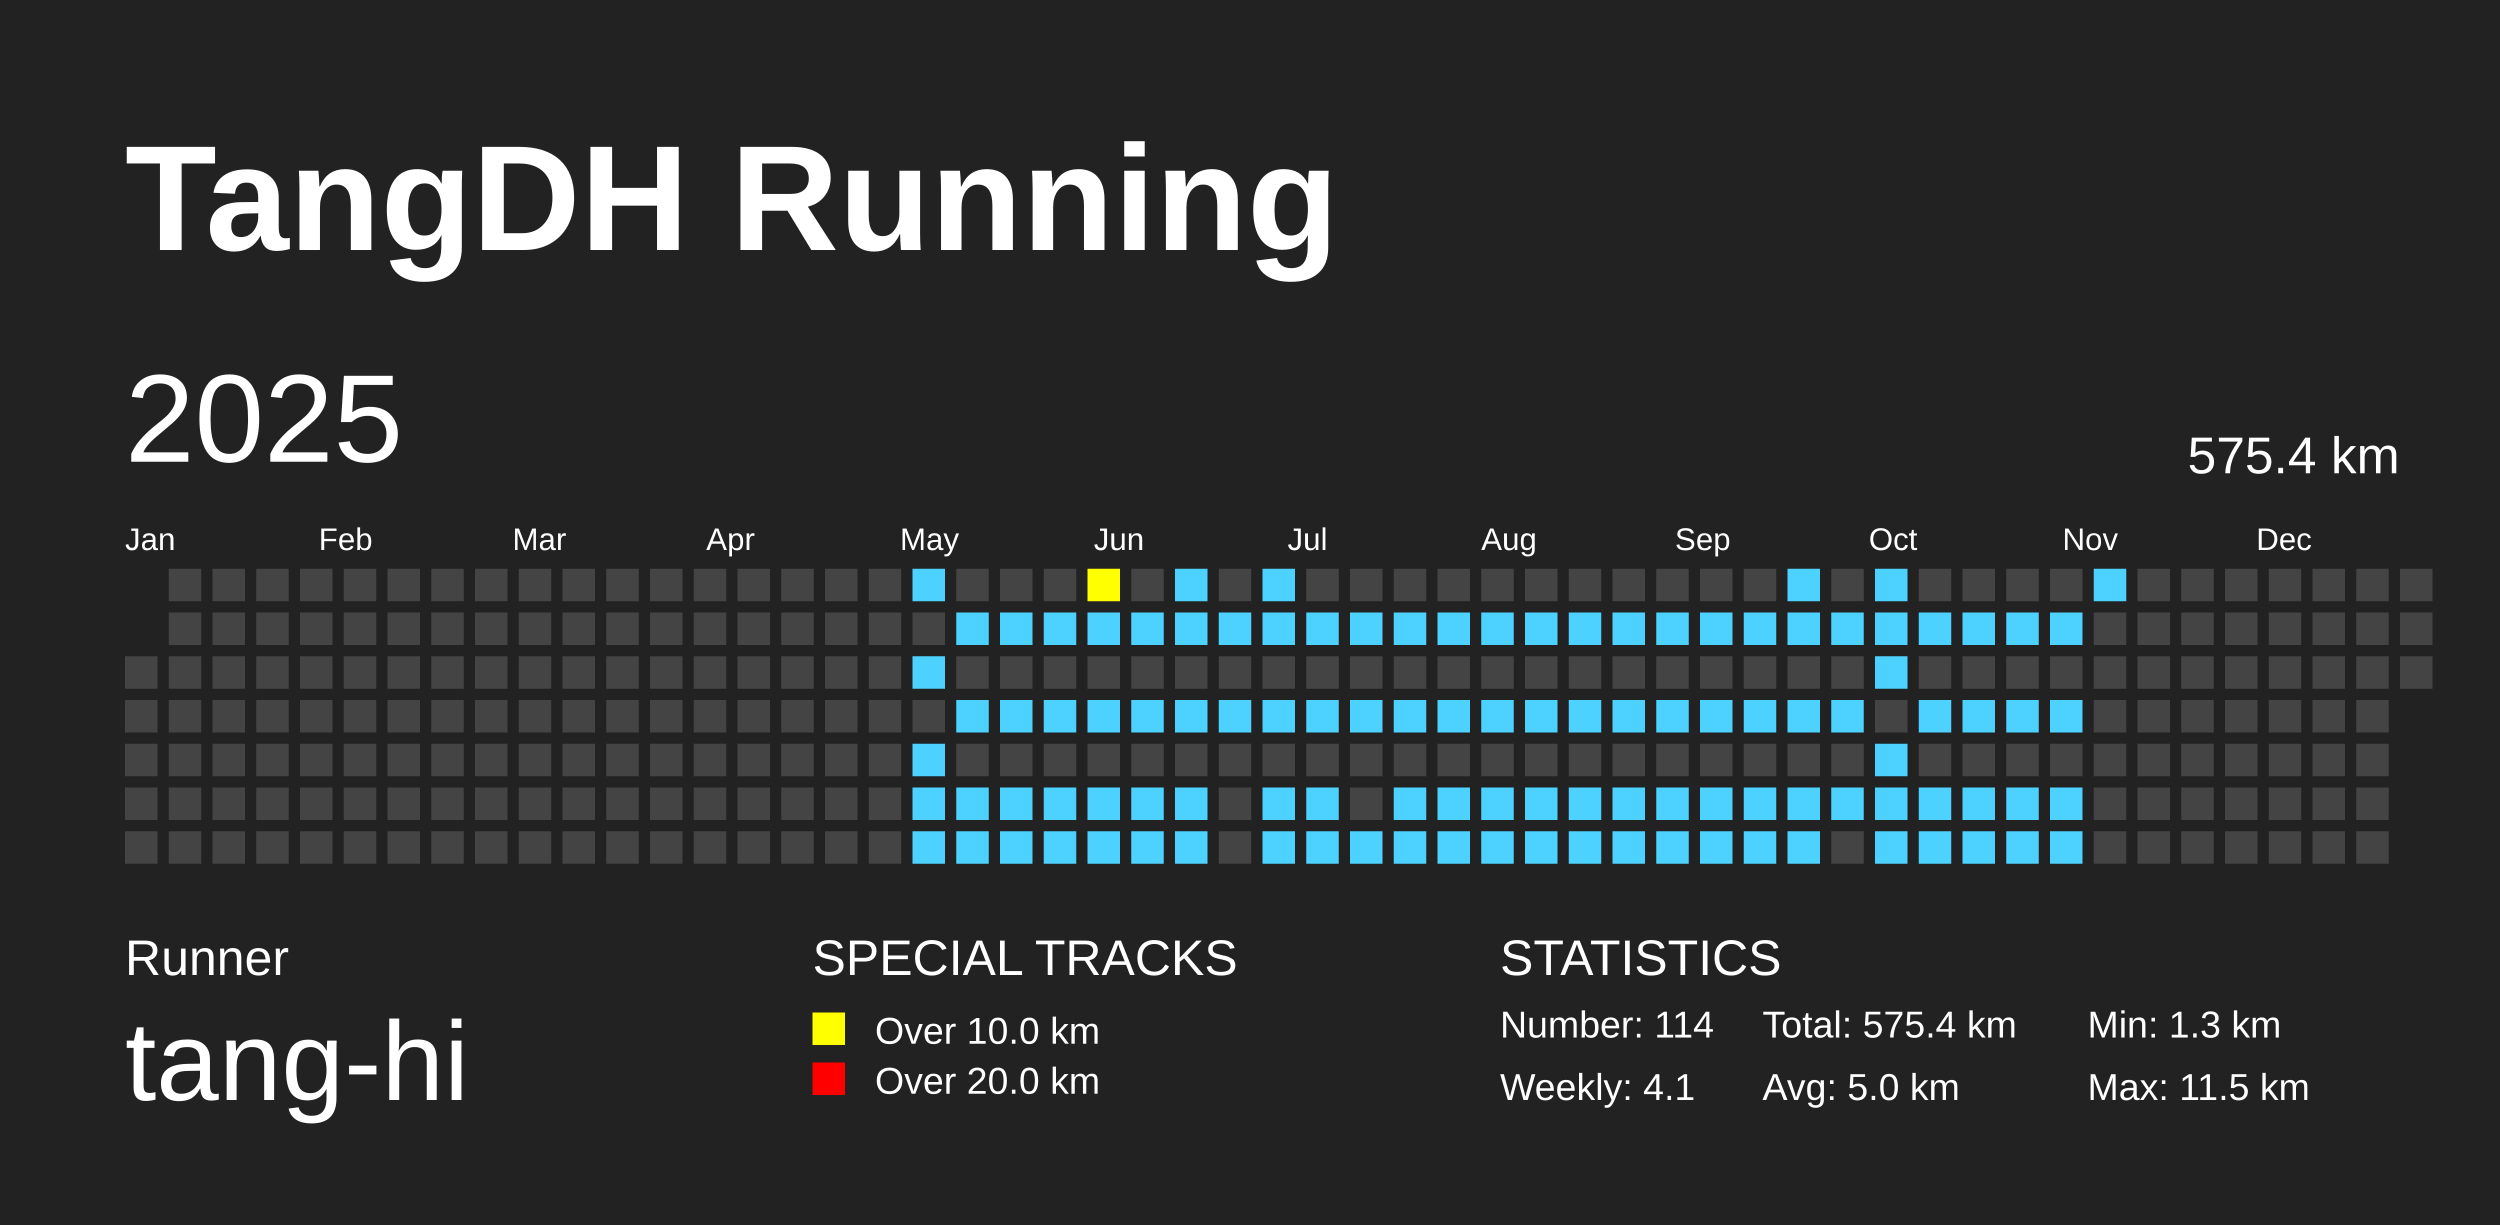
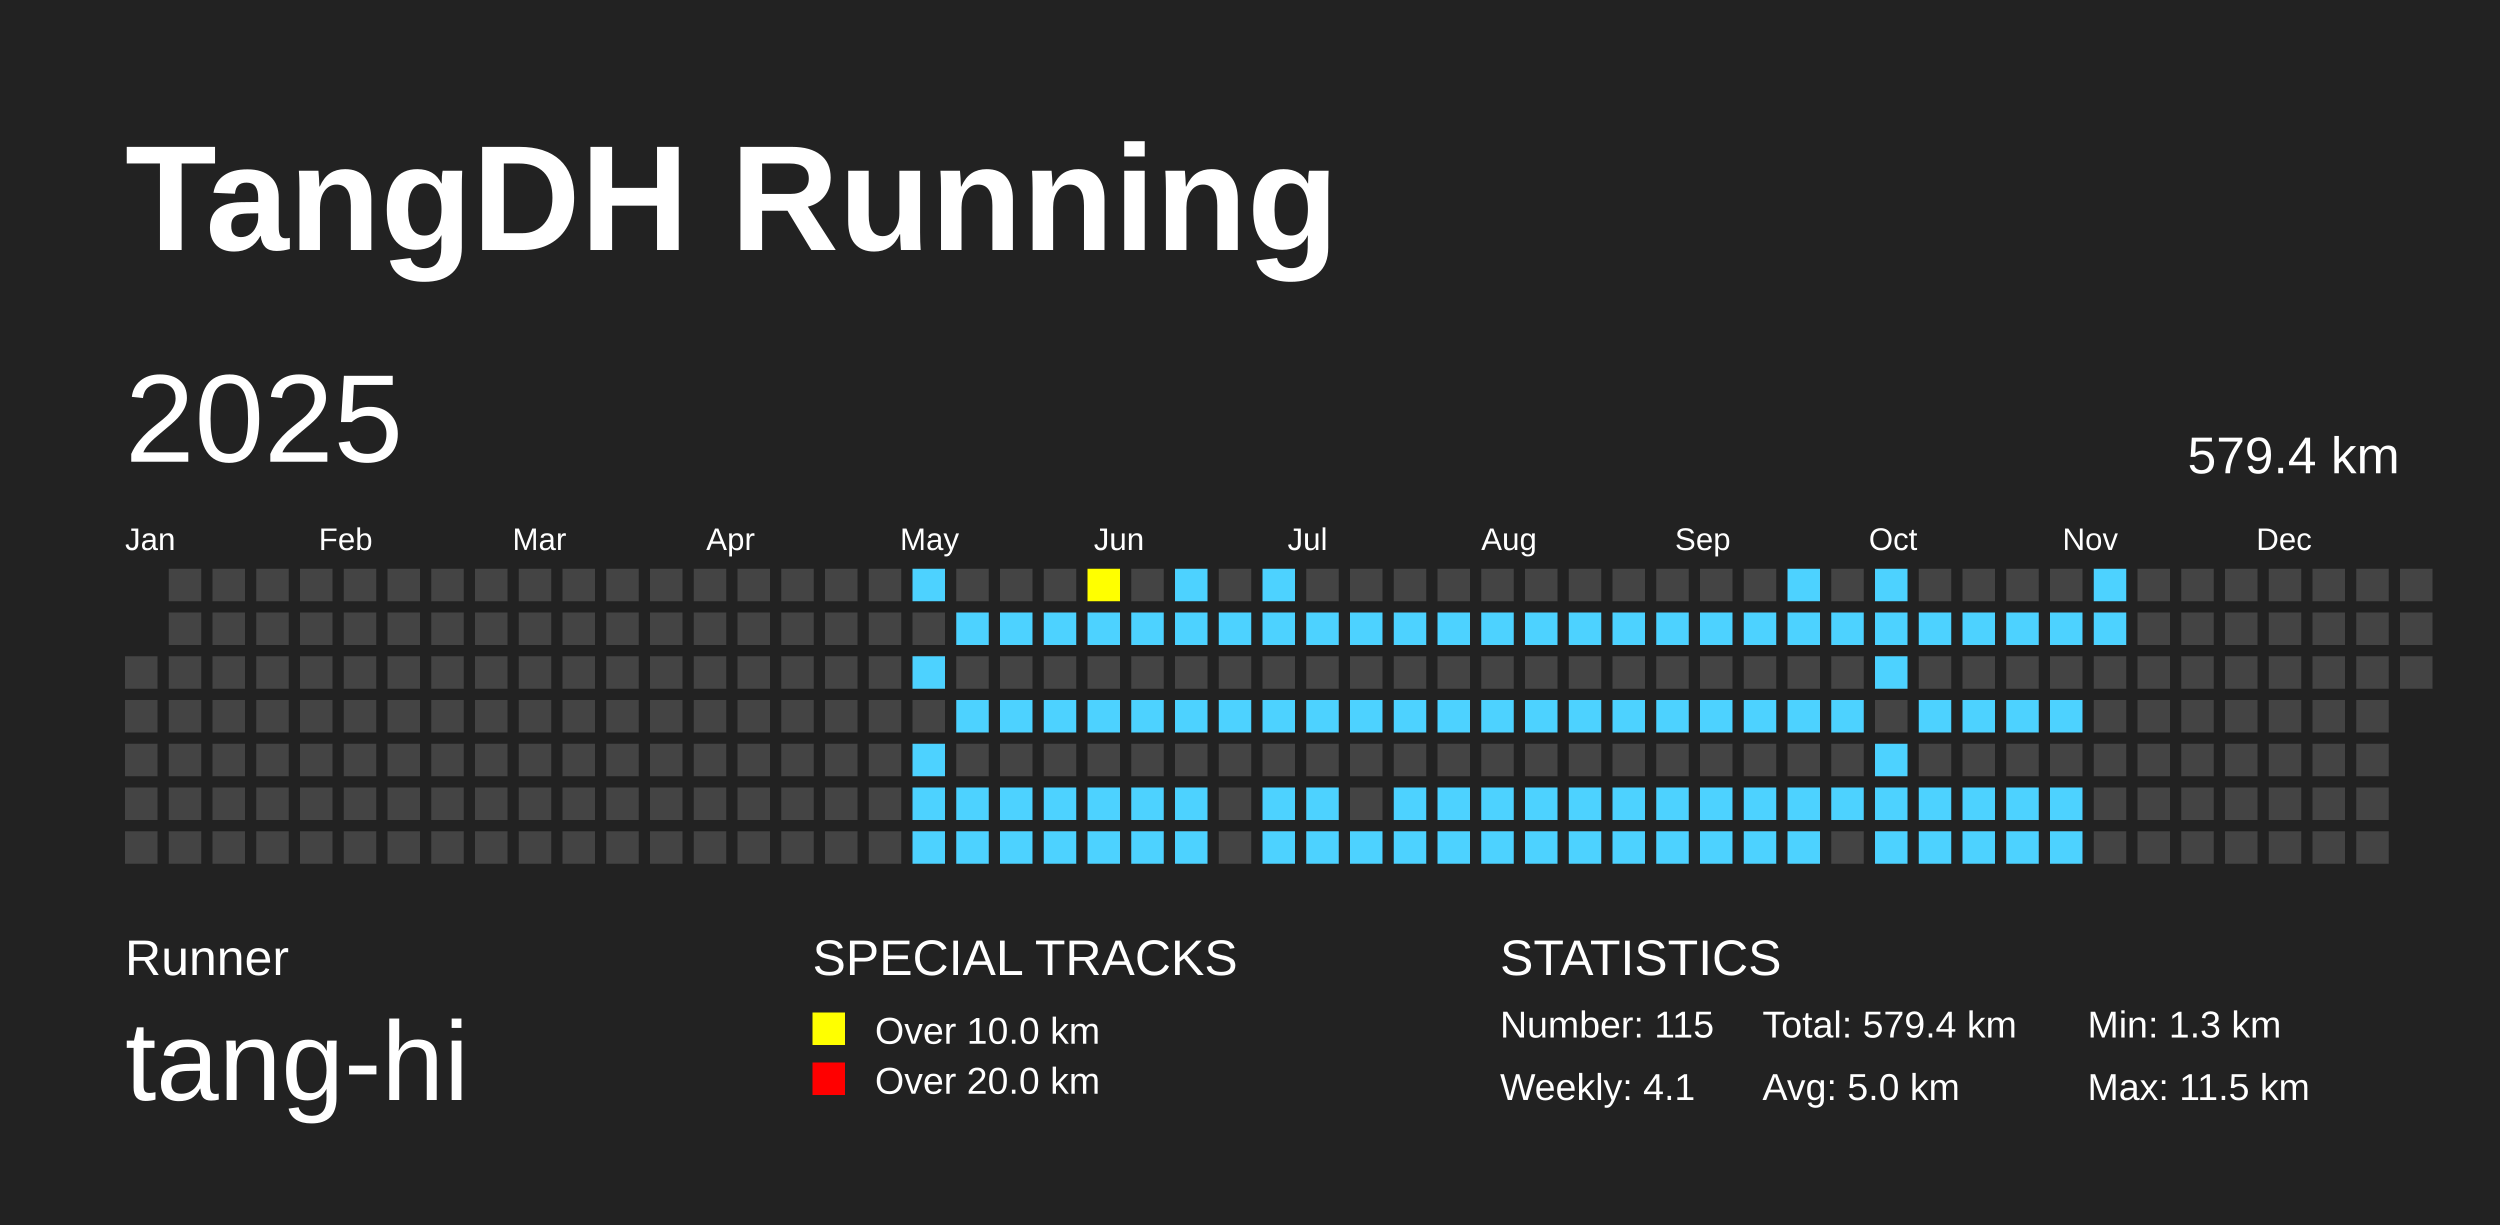
<svg xmlns="http://www.w3.org/2000/svg" baseProfile="full" height="98mm" version="1.1" viewBox="0,0,200,98" width="200mm">
  <defs />
  <rect fill="#222222" height="98" width="200" x="0" y="0" />
  <text fill="#FFFFFF" style="font-size:12px; font-family:Arial; font-weight:bold;" x="10" y="20">TangDH Running</text>
  <text fill="#FFFFFF" style="font-size:4px; font-family:Arial" x="10" y="78">Runner</text>
  <text fill="#FFFFFF" style="font-size:9px; font-family:Arial" x="10" y="88">tang-hi</text>
  <text fill="#FFFFFF" style="font-size:4px; font-family:Arial" x="65" y="78">SPECIAL TRACKS</text>
  <rect fill="yellow" height="2.6" width="2.6" x="65" y="81" />
  <text fill="#FFFFFF" style="font-size:3px; font-family:Arial" x="70" y="83.5">Over 10.0 km</text>
  <rect fill="red" height="2.6" width="2.6" x="65" y="85" />
  <text fill="#FFFFFF" style="font-size:3px; font-family:Arial" x="70" y="87.5">Over 20.0 km</text>
  <text fill="#FFFFFF" style="font-size:4px; font-family:Arial" x="120" y="78">STATISTICS</text>
-   <text fill="#FFFFFF" style="font-size:3px; font-family:Arial" x="120" y="83">Number: 114</text>
+   <text fill="#FFFFFF" style="font-size:3px; font-family:Arial" x="120" y="83">Number: 115</text>
  <text fill="#FFFFFF" style="font-size:3px; font-family:Arial" x="120" y="88">Weekly: 4.1</text>
-   <text fill="#FFFFFF" style="font-size:3px; font-family:Arial" x="141" y="83">Total: 575.4 km</text>
+   <text fill="#FFFFFF" style="font-size:3px; font-family:Arial" x="141" y="83">Total: 579.4 km</text>
  <text fill="#FFFFFF" style="font-size:3px; font-family:Arial" x="141" y="88">Avg: 5.0 km</text>
  <text fill="#FFFFFF" style="font-size:3px; font-family:Arial" x="167" y="83">Min: 1.3 km</text>
  <text fill="#FFFFFF" style="font-size:3px; font-family:Arial" x="167" y="88">Max: 11.5 km</text>
  <text dominant-baseline="hanging" fill="#FFFFFF" style="font-size:10.0px; font-family:Arial;" x="10" y="30">2025</text>
-   <text dominant-baseline="hanging" fill="#FFFFFF" style="font-size:4.125px; font-family:Arial;" x="175" y="35">575.4 km</text>
+   <text dominant-baseline="hanging" fill="#FFFFFF" style="font-size:4.125px; font-family:Arial;" x="175" y="35">579.4 km</text>
  <text fill="#FFFFFF" style="font-size:2.5px; font-family:Arial" x="10.0" y="44">Jan</text>
  <text fill="#FFFFFF" style="font-size:2.5px; font-family:Arial" x="25.5" y="44">Feb</text>
  <text fill="#FFFFFF" style="font-size:2.5px; font-family:Arial" x="41.0" y="44">Mar</text>
  <text fill="#FFFFFF" style="font-size:2.5px; font-family:Arial" x="56.5" y="44">Apr</text>
  <text fill="#FFFFFF" style="font-size:2.5px; font-family:Arial" x="72.0" y="44">May</text>
  <text fill="#FFFFFF" style="font-size:2.5px; font-family:Arial" x="87.5" y="44">Jun</text>
  <text fill="#FFFFFF" style="font-size:2.5px; font-family:Arial" x="103.0" y="44">Jul</text>
  <text fill="#FFFFFF" style="font-size:2.5px; font-family:Arial" x="118.5" y="44">Aug</text>
  <text fill="#FFFFFF" style="font-size:2.5px; font-family:Arial" x="134.0" y="44">Sep</text>
  <text fill="#FFFFFF" style="font-size:2.5px; font-family:Arial" x="149.5" y="44">Oct</text>
  <text fill="#FFFFFF" style="font-size:2.5px; font-family:Arial" x="165.0" y="44">Nov</text>
  <text fill="#FFFFFF" style="font-size:2.5px; font-family:Arial" x="180.5" y="44">Dec</text>
  <rect fill="#444444" height="2.6" width="2.6" x="10.0" y="52.5" />
  <rect fill="#444444" height="2.6" width="2.6" x="10.0" y="56.0" />
  <rect fill="#444444" height="2.6" width="2.6" x="10.0" y="59.5" />
  <rect fill="#444444" height="2.6" width="2.6" x="10.0" y="63.0" />
  <rect fill="#444444" height="2.6" width="2.6" x="10.0" y="66.5" />
  <rect fill="#444444" height="2.6" width="2.6" x="13.5" y="45.5" />
  <rect fill="#444444" height="2.6" width="2.6" x="13.5" y="49.0" />
  <rect fill="#444444" height="2.6" width="2.6" x="13.5" y="52.5" />
  <rect fill="#444444" height="2.6" width="2.6" x="13.5" y="56.0" />
  <rect fill="#444444" height="2.6" width="2.6" x="13.5" y="59.5" />
  <rect fill="#444444" height="2.6" width="2.6" x="13.5" y="63.0" />
  <rect fill="#444444" height="2.6" width="2.6" x="13.5" y="66.5" />
  <rect fill="#444444" height="2.6" width="2.6" x="17.0" y="45.5" />
  <rect fill="#444444" height="2.6" width="2.6" x="17.0" y="49.0" />
  <rect fill="#444444" height="2.6" width="2.6" x="17.0" y="52.5" />
  <rect fill="#444444" height="2.6" width="2.6" x="17.0" y="56.0" />
  <rect fill="#444444" height="2.6" width="2.6" x="17.0" y="59.5" />
  <rect fill="#444444" height="2.6" width="2.6" x="17.0" y="63.0" />
  <rect fill="#444444" height="2.6" width="2.6" x="17.0" y="66.5" />
  <rect fill="#444444" height="2.6" width="2.6" x="20.5" y="45.5" />
  <rect fill="#444444" height="2.6" width="2.6" x="20.5" y="49.0" />
  <rect fill="#444444" height="2.6" width="2.6" x="20.5" y="52.5" />
  <rect fill="#444444" height="2.6" width="2.6" x="20.5" y="56.0" />
  <rect fill="#444444" height="2.6" width="2.6" x="20.5" y="59.5" />
  <rect fill="#444444" height="2.6" width="2.6" x="20.5" y="63.0" />
  <rect fill="#444444" height="2.6" width="2.6" x="20.5" y="66.5" />
  <rect fill="#444444" height="2.6" width="2.6" x="24.0" y="45.5" />
  <rect fill="#444444" height="2.6" width="2.6" x="24.0" y="49.0" />
  <rect fill="#444444" height="2.6" width="2.6" x="24.0" y="52.5" />
  <rect fill="#444444" height="2.6" width="2.6" x="24.0" y="56.0" />
  <rect fill="#444444" height="2.6" width="2.6" x="24.0" y="59.5" />
  <rect fill="#444444" height="2.6" width="2.6" x="24.0" y="63.0" />
  <rect fill="#444444" height="2.6" width="2.6" x="24.0" y="66.5" />
  <rect fill="#444444" height="2.6" width="2.6" x="27.5" y="45.5" />
  <rect fill="#444444" height="2.6" width="2.6" x="27.5" y="49.0" />
  <rect fill="#444444" height="2.6" width="2.6" x="27.5" y="52.5" />
  <rect fill="#444444" height="2.6" width="2.6" x="27.5" y="56.0" />
  <rect fill="#444444" height="2.6" width="2.6" x="27.5" y="59.5" />
  <rect fill="#444444" height="2.6" width="2.6" x="27.5" y="63.0" />
  <rect fill="#444444" height="2.6" width="2.6" x="27.5" y="66.5" />
  <rect fill="#444444" height="2.6" width="2.6" x="31.0" y="45.5" />
  <rect fill="#444444" height="2.6" width="2.6" x="31.0" y="49.0" />
  <rect fill="#444444" height="2.6" width="2.6" x="31.0" y="52.5" />
  <rect fill="#444444" height="2.6" width="2.6" x="31.0" y="56.0" />
  <rect fill="#444444" height="2.6" width="2.6" x="31.0" y="59.5" />
  <rect fill="#444444" height="2.6" width="2.6" x="31.0" y="63.0" />
  <rect fill="#444444" height="2.6" width="2.6" x="31.0" y="66.5" />
  <rect fill="#444444" height="2.6" width="2.6" x="34.5" y="45.5" />
  <rect fill="#444444" height="2.6" width="2.6" x="34.5" y="49.0" />
  <rect fill="#444444" height="2.6" width="2.6" x="34.5" y="52.5" />
  <rect fill="#444444" height="2.6" width="2.6" x="34.5" y="56.0" />
  <rect fill="#444444" height="2.6" width="2.6" x="34.5" y="59.5" />
  <rect fill="#444444" height="2.6" width="2.6" x="34.5" y="63.0" />
  <rect fill="#444444" height="2.6" width="2.6" x="34.5" y="66.5" />
  <rect fill="#444444" height="2.6" width="2.6" x="38.0" y="45.5" />
  <rect fill="#444444" height="2.6" width="2.6" x="38.0" y="49.0" />
  <rect fill="#444444" height="2.6" width="2.6" x="38.0" y="52.5" />
  <rect fill="#444444" height="2.6" width="2.6" x="38.0" y="56.0" />
  <rect fill="#444444" height="2.6" width="2.6" x="38.0" y="59.5" />
  <rect fill="#444444" height="2.6" width="2.6" x="38.0" y="63.0" />
  <rect fill="#444444" height="2.6" width="2.6" x="38.0" y="66.5" />
  <rect fill="#444444" height="2.6" width="2.6" x="41.5" y="45.5" />
  <rect fill="#444444" height="2.6" width="2.6" x="41.5" y="49.0" />
  <rect fill="#444444" height="2.6" width="2.6" x="41.5" y="52.5" />
  <rect fill="#444444" height="2.6" width="2.6" x="41.5" y="56.0" />
  <rect fill="#444444" height="2.6" width="2.6" x="41.5" y="59.5" />
  <rect fill="#444444" height="2.6" width="2.6" x="41.5" y="63.0" />
  <rect fill="#444444" height="2.6" width="2.6" x="41.5" y="66.5" />
  <rect fill="#444444" height="2.6" width="2.6" x="45.0" y="45.5" />
  <rect fill="#444444" height="2.6" width="2.6" x="45.0" y="49.0" />
  <rect fill="#444444" height="2.6" width="2.6" x="45.0" y="52.5" />
  <rect fill="#444444" height="2.6" width="2.6" x="45.0" y="56.0" />
  <rect fill="#444444" height="2.6" width="2.6" x="45.0" y="59.5" />
  <rect fill="#444444" height="2.6" width="2.6" x="45.0" y="63.0" />
  <rect fill="#444444" height="2.6" width="2.6" x="45.0" y="66.5" />
  <rect fill="#444444" height="2.6" width="2.6" x="48.5" y="45.5" />
  <rect fill="#444444" height="2.6" width="2.6" x="48.5" y="49.0" />
  <rect fill="#444444" height="2.6" width="2.6" x="48.5" y="52.5" />
  <rect fill="#444444" height="2.6" width="2.6" x="48.5" y="56.0" />
  <rect fill="#444444" height="2.6" width="2.6" x="48.5" y="59.5" />
  <rect fill="#444444" height="2.6" width="2.6" x="48.5" y="63.0" />
  <rect fill="#444444" height="2.6" width="2.6" x="48.5" y="66.5" />
  <rect fill="#444444" height="2.6" width="2.6" x="52.0" y="45.5" />
  <rect fill="#444444" height="2.6" width="2.6" x="52.0" y="49.0" />
  <rect fill="#444444" height="2.6" width="2.6" x="52.0" y="52.5" />
  <rect fill="#444444" height="2.6" width="2.6" x="52.0" y="56.0" />
  <rect fill="#444444" height="2.6" width="2.6" x="52.0" y="59.5" />
  <rect fill="#444444" height="2.6" width="2.6" x="52.0" y="63.0" />
  <rect fill="#444444" height="2.6" width="2.6" x="52.0" y="66.5" />
  <rect fill="#444444" height="2.6" width="2.6" x="55.5" y="45.5" />
  <rect fill="#444444" height="2.6" width="2.6" x="55.5" y="49.0" />
  <rect fill="#444444" height="2.6" width="2.6" x="55.5" y="52.5" />
  <rect fill="#444444" height="2.6" width="2.6" x="55.5" y="56.0" />
  <rect fill="#444444" height="2.6" width="2.6" x="55.5" y="59.5" />
  <rect fill="#444444" height="2.6" width="2.6" x="55.5" y="63.0" />
  <rect fill="#444444" height="2.6" width="2.6" x="55.5" y="66.5" />
  <rect fill="#444444" height="2.6" width="2.6" x="59.0" y="45.5" />
  <rect fill="#444444" height="2.6" width="2.6" x="59.0" y="49.0" />
  <rect fill="#444444" height="2.6" width="2.6" x="59.0" y="52.5" />
  <rect fill="#444444" height="2.6" width="2.6" x="59.0" y="56.0" />
  <rect fill="#444444" height="2.6" width="2.6" x="59.0" y="59.5" />
  <rect fill="#444444" height="2.6" width="2.6" x="59.0" y="63.0" />
  <rect fill="#444444" height="2.6" width="2.6" x="59.0" y="66.5" />
  <rect fill="#444444" height="2.6" width="2.6" x="62.5" y="45.5" />
  <rect fill="#444444" height="2.6" width="2.6" x="62.5" y="49.0" />
  <rect fill="#444444" height="2.6" width="2.6" x="62.5" y="52.5" />
  <rect fill="#444444" height="2.6" width="2.6" x="62.5" y="56.0" />
  <rect fill="#444444" height="2.6" width="2.6" x="62.5" y="59.5" />
  <rect fill="#444444" height="2.6" width="2.6" x="62.5" y="63.0" />
  <rect fill="#444444" height="2.6" width="2.6" x="62.5" y="66.5" />
  <rect fill="#444444" height="2.6" width="2.6" x="66.0" y="45.5" />
  <rect fill="#444444" height="2.6" width="2.6" x="66.0" y="49.0" />
  <rect fill="#444444" height="2.6" width="2.6" x="66.0" y="52.5" />
  <rect fill="#444444" height="2.6" width="2.6" x="66.0" y="56.0" />
  <rect fill="#444444" height="2.6" width="2.6" x="66.0" y="59.5" />
  <rect fill="#444444" height="2.6" width="2.6" x="66.0" y="63.0" />
  <rect fill="#444444" height="2.6" width="2.6" x="66.0" y="66.5" />
  <rect fill="#444444" height="2.6" width="2.6" x="69.5" y="45.5" />
  <rect fill="#444444" height="2.6" width="2.6" x="69.5" y="49.0" />
  <rect fill="#444444" height="2.6" width="2.6" x="69.5" y="52.5" />
  <rect fill="#444444" height="2.6" width="2.6" x="69.5" y="56.0" />
  <rect fill="#444444" height="2.6" width="2.6" x="69.5" y="59.5" />
  <rect fill="#444444" height="2.6" width="2.6" x="69.5" y="63.0" />
  <rect fill="#444444" height="2.6" width="2.6" x="69.5" y="66.5" />
  <rect fill="#4DD2FF" height="2.6" width="2.6" x="73.0" y="45.5" />
  <rect fill="#444444" height="2.6" width="2.6" x="73.0" y="49.0" />
  <rect fill="#4DD2FF" height="2.6" width="2.6" x="73.0" y="52.5" />
  <rect fill="#444444" height="2.6" width="2.6" x="73.0" y="56.0" />
  <rect fill="#4DD2FF" height="2.6" width="2.6" x="73.0" y="59.5" />
  <rect fill="#4DD2FF" height="2.6" width="2.6" x="73.0" y="63.0" />
  <rect fill="#4DD2FF" height="2.6" width="2.6" x="73.0" y="66.5" />
  <rect fill="#444444" height="2.6" width="2.6" x="76.5" y="45.5" />
  <rect fill="#4DD2FF" height="2.6" width="2.6" x="76.5" y="49.0" />
  <rect fill="#444444" height="2.6" width="2.6" x="76.5" y="52.5" />
  <rect fill="#4DD2FF" height="2.6" width="2.6" x="76.5" y="56.0" />
  <rect fill="#444444" height="2.6" width="2.6" x="76.5" y="59.5" />
  <rect fill="#4DD2FF" height="2.6" width="2.6" x="76.5" y="63.0" />
  <rect fill="#4DD2FF" height="2.6" width="2.6" x="76.5" y="66.5" />
  <rect fill="#444444" height="2.6" width="2.6" x="80.0" y="45.5" />
  <rect fill="#4DD2FF" height="2.6" width="2.6" x="80.0" y="49.0" />
  <rect fill="#444444" height="2.6" width="2.6" x="80.0" y="52.5" />
  <rect fill="#4DD2FF" height="2.6" width="2.6" x="80.0" y="56.0" />
  <rect fill="#444444" height="2.6" width="2.6" x="80.0" y="59.5" />
  <rect fill="#4DD2FF" height="2.6" width="2.6" x="80.0" y="63.0" />
  <rect fill="#4DD2FF" height="2.6" width="2.6" x="80.0" y="66.5" />
  <rect fill="#444444" height="2.6" width="2.6" x="83.5" y="45.5" />
  <rect fill="#4DD2FF" height="2.6" width="2.6" x="83.5" y="49.0" />
  <rect fill="#444444" height="2.6" width="2.6" x="83.5" y="52.5" />
  <rect fill="#4DD2FF" height="2.6" width="2.6" x="83.5" y="56.0" />
  <rect fill="#444444" height="2.6" width="2.6" x="83.5" y="59.5" />
  <rect fill="#4DD2FF" height="2.6" width="2.6" x="83.5" y="63.0" />
  <rect fill="#4DD2FF" height="2.6" width="2.6" x="83.5" y="66.5" />
  <rect fill="yellow" height="2.6" width="2.6" x="87.0" y="45.5" />
  <rect fill="#4DD2FF" height="2.6" width="2.6" x="87.0" y="49.0" />
  <rect fill="#444444" height="2.6" width="2.6" x="87.0" y="52.5" />
  <rect fill="#4DD2FF" height="2.6" width="2.6" x="87.0" y="56.0" />
  <rect fill="#444444" height="2.6" width="2.6" x="87.0" y="59.5" />
  <rect fill="#4DD2FF" height="2.6" width="2.6" x="87.0" y="63.0" />
  <rect fill="#4DD2FF" height="2.6" width="2.6" x="87.0" y="66.5" />
  <rect fill="#444444" height="2.6" width="2.6" x="90.5" y="45.5" />
  <rect fill="#4DD2FF" height="2.6" width="2.6" x="90.5" y="49.0" />
  <rect fill="#444444" height="2.6" width="2.6" x="90.5" y="52.5" />
  <rect fill="#4DD2FF" height="2.6" width="2.6" x="90.5" y="56.0" />
  <rect fill="#444444" height="2.6" width="2.6" x="90.5" y="59.5" />
  <rect fill="#4DD2FF" height="2.6" width="2.6" x="90.5" y="63.0" />
  <rect fill="#4DD2FF" height="2.6" width="2.6" x="90.5" y="66.5" />
  <rect fill="#4DD2FF" height="2.6" width="2.6" x="94.0" y="45.5" />
  <rect fill="#4DD2FF" height="2.6" width="2.6" x="94.0" y="49.0" />
  <rect fill="#444444" height="2.6" width="2.6" x="94.0" y="52.5" />
  <rect fill="#4DD2FF" height="2.6" width="2.6" x="94.0" y="56.0" />
  <rect fill="#444444" height="2.6" width="2.6" x="94.0" y="59.5" />
  <rect fill="#4DD2FF" height="2.6" width="2.6" x="94.0" y="63.0" />
  <rect fill="#4DD2FF" height="2.6" width="2.6" x="94.0" y="66.5" />
  <rect fill="#444444" height="2.6" width="2.6" x="97.5" y="45.5" />
  <rect fill="#4DD2FF" height="2.6" width="2.6" x="97.5" y="49.0" />
  <rect fill="#444444" height="2.6" width="2.6" x="97.5" y="52.5" />
  <rect fill="#4DD2FF" height="2.6" width="2.6" x="97.5" y="56.0" />
  <rect fill="#444444" height="2.6" width="2.6" x="97.5" y="59.5" />
  <rect fill="#444444" height="2.6" width="2.6" x="97.5" y="63.0" />
  <rect fill="#444444" height="2.6" width="2.6" x="97.5" y="66.5" />
  <rect fill="#4DD2FF" height="2.6" width="2.6" x="101.0" y="45.5" />
  <rect fill="#4DD2FF" height="2.6" width="2.6" x="101.0" y="49.0" />
  <rect fill="#444444" height="2.6" width="2.6" x="101.0" y="52.5" />
  <rect fill="#4DD2FF" height="2.6" width="2.6" x="101.0" y="56.0" />
  <rect fill="#444444" height="2.6" width="2.6" x="101.0" y="59.5" />
  <rect fill="#4DD2FF" height="2.6" width="2.6" x="101.0" y="63.0" />
  <rect fill="#4DD2FF" height="2.6" width="2.6" x="101.0" y="66.5" />
  <rect fill="#444444" height="2.6" width="2.6" x="104.5" y="45.5" />
  <rect fill="#4DD2FF" height="2.6" width="2.6" x="104.5" y="49.0" />
  <rect fill="#444444" height="2.6" width="2.6" x="104.5" y="52.5" />
  <rect fill="#4DD2FF" height="2.6" width="2.6" x="104.5" y="56.0" />
  <rect fill="#444444" height="2.6" width="2.6" x="104.5" y="59.5" />
  <rect fill="#4DD2FF" height="2.6" width="2.6" x="104.5" y="63.0" />
  <rect fill="#4DD2FF" height="2.6" width="2.6" x="104.5" y="66.5" />
  <rect fill="#444444" height="2.6" width="2.6" x="108.0" y="45.5" />
  <rect fill="#4DD2FF" height="2.6" width="2.6" x="108.0" y="49.0" />
  <rect fill="#444444" height="2.6" width="2.6" x="108.0" y="52.5" />
  <rect fill="#4DD2FF" height="2.6" width="2.6" x="108.0" y="56.0" />
  <rect fill="#444444" height="2.6" width="2.6" x="108.0" y="59.5" />
  <rect fill="#444444" height="2.6" width="2.6" x="108.0" y="63.0" />
  <rect fill="#4DD2FF" height="2.6" width="2.6" x="108.0" y="66.5" />
  <rect fill="#444444" height="2.6" width="2.6" x="111.5" y="45.5" />
  <rect fill="#4DD2FF" height="2.6" width="2.6" x="111.5" y="49.0" />
  <rect fill="#444444" height="2.6" width="2.6" x="111.5" y="52.5" />
  <rect fill="#4DD2FF" height="2.6" width="2.6" x="111.5" y="56.0" />
  <rect fill="#444444" height="2.6" width="2.6" x="111.5" y="59.5" />
  <rect fill="#4DD2FF" height="2.6" width="2.6" x="111.5" y="63.0" />
  <rect fill="#4DD2FF" height="2.6" width="2.6" x="111.5" y="66.5" />
  <rect fill="#444444" height="2.6" width="2.6" x="115.0" y="45.5" />
  <rect fill="#4DD2FF" height="2.6" width="2.6" x="115.0" y="49.0" />
  <rect fill="#444444" height="2.6" width="2.6" x="115.0" y="52.5" />
  <rect fill="#4DD2FF" height="2.6" width="2.6" x="115.0" y="56.0" />
  <rect fill="#444444" height="2.6" width="2.6" x="115.0" y="59.5" />
  <rect fill="#4DD2FF" height="2.6" width="2.6" x="115.0" y="63.0" />
  <rect fill="#4DD2FF" height="2.6" width="2.6" x="115.0" y="66.5" />
  <rect fill="#444444" height="2.6" width="2.6" x="118.5" y="45.5" />
  <rect fill="#4DD2FF" height="2.6" width="2.6" x="118.5" y="49.0" />
  <rect fill="#444444" height="2.6" width="2.6" x="118.5" y="52.5" />
  <rect fill="#4DD2FF" height="2.6" width="2.6" x="118.5" y="56.0" />
  <rect fill="#444444" height="2.6" width="2.6" x="118.5" y="59.5" />
  <rect fill="#4DD2FF" height="2.6" width="2.6" x="118.5" y="63.0" />
  <rect fill="#4DD2FF" height="2.6" width="2.6" x="118.5" y="66.5" />
  <rect fill="#444444" height="2.6" width="2.6" x="122.0" y="45.5" />
  <rect fill="#4DD2FF" height="2.6" width="2.6" x="122.0" y="49.0" />
  <rect fill="#444444" height="2.6" width="2.6" x="122.0" y="52.5" />
  <rect fill="#4DD2FF" height="2.6" width="2.6" x="122.0" y="56.0" />
  <rect fill="#444444" height="2.6" width="2.6" x="122.0" y="59.5" />
  <rect fill="#4DD2FF" height="2.6" width="2.6" x="122.0" y="63.0" />
  <rect fill="#4DD2FF" height="2.6" width="2.6" x="122.0" y="66.5" />
  <rect fill="#444444" height="2.6" width="2.6" x="125.5" y="45.5" />
  <rect fill="#4DD2FF" height="2.6" width="2.6" x="125.5" y="49.0" />
  <rect fill="#444444" height="2.6" width="2.6" x="125.5" y="52.5" />
  <rect fill="#4DD2FF" height="2.6" width="2.6" x="125.5" y="56.0" />
  <rect fill="#444444" height="2.6" width="2.6" x="125.5" y="59.5" />
  <rect fill="#4DD2FF" height="2.6" width="2.6" x="125.5" y="63.0" />
  <rect fill="#4DD2FF" height="2.6" width="2.6" x="125.5" y="66.5" />
  <rect fill="#444444" height="2.6" width="2.6" x="129.0" y="45.5" />
  <rect fill="#4DD2FF" height="2.6" width="2.6" x="129.0" y="49.0" />
  <rect fill="#444444" height="2.6" width="2.6" x="129.0" y="52.5" />
  <rect fill="#4DD2FF" height="2.6" width="2.6" x="129.0" y="56.0" />
  <rect fill="#444444" height="2.6" width="2.6" x="129.0" y="59.5" />
  <rect fill="#4DD2FF" height="2.6" width="2.6" x="129.0" y="63.0" />
  <rect fill="#4DD2FF" height="2.6" width="2.6" x="129.0" y="66.5" />
  <rect fill="#444444" height="2.6" width="2.6" x="132.5" y="45.5" />
  <rect fill="#4DD2FF" height="2.6" width="2.6" x="132.5" y="49.0" />
  <rect fill="#444444" height="2.6" width="2.6" x="132.5" y="52.5" />
  <rect fill="#4DD2FF" height="2.6" width="2.6" x="132.5" y="56.0" />
  <rect fill="#444444" height="2.6" width="2.6" x="132.5" y="59.5" />
  <rect fill="#4DD2FF" height="2.6" width="2.6" x="132.5" y="63.0" />
  <rect fill="#4DD2FF" height="2.6" width="2.6" x="132.5" y="66.5" />
  <rect fill="#444444" height="2.6" width="2.6" x="136.0" y="45.5" />
  <rect fill="#4DD2FF" height="2.6" width="2.6" x="136.0" y="49.0" />
  <rect fill="#444444" height="2.6" width="2.6" x="136.0" y="52.5" />
  <rect fill="#4DD2FF" height="2.6" width="2.6" x="136.0" y="56.0" />
  <rect fill="#444444" height="2.6" width="2.6" x="136.0" y="59.5" />
  <rect fill="#4DD2FF" height="2.6" width="2.6" x="136.0" y="63.0" />
  <rect fill="#4DD2FF" height="2.6" width="2.6" x="136.0" y="66.5" />
  <rect fill="#444444" height="2.6" width="2.6" x="139.5" y="45.5" />
  <rect fill="#4DD2FF" height="2.6" width="2.6" x="139.5" y="49.0" />
  <rect fill="#444444" height="2.6" width="2.6" x="139.5" y="52.5" />
  <rect fill="#4DD2FF" height="2.6" width="2.6" x="139.5" y="56.0" />
  <rect fill="#444444" height="2.6" width="2.6" x="139.5" y="59.5" />
  <rect fill="#4DD2FF" height="2.6" width="2.6" x="139.5" y="63.0" />
  <rect fill="#4DD2FF" height="2.6" width="2.6" x="139.5" y="66.5" />
  <rect fill="#4DD2FF" height="2.6" width="2.6" x="143.0" y="45.5" />
  <rect fill="#4DD2FF" height="2.6" width="2.6" x="143.0" y="49.0" />
  <rect fill="#444444" height="2.6" width="2.6" x="143.0" y="52.5" />
  <rect fill="#4DD2FF" height="2.6" width="2.6" x="143.0" y="56.0" />
  <rect fill="#444444" height="2.6" width="2.6" x="143.0" y="59.5" />
  <rect fill="#4DD2FF" height="2.6" width="2.6" x="143.0" y="63.0" />
  <rect fill="#4DD2FF" height="2.6" width="2.6" x="143.0" y="66.5" />
  <rect fill="#444444" height="2.6" width="2.6" x="146.5" y="45.5" />
  <rect fill="#4DD2FF" height="2.6" width="2.6" x="146.5" y="49.0" />
  <rect fill="#444444" height="2.6" width="2.6" x="146.5" y="52.5" />
  <rect fill="#4DD2FF" height="2.6" width="2.6" x="146.5" y="56.0" />
  <rect fill="#444444" height="2.6" width="2.6" x="146.5" y="59.5" />
  <rect fill="#4DD2FF" height="2.6" width="2.6" x="146.5" y="63.0" />
  <rect fill="#444444" height="2.6" width="2.6" x="146.5" y="66.5" />
  <rect fill="#4DD2FF" height="2.6" width="2.6" x="150.0" y="45.5" />
  <rect fill="#4DD2FF" height="2.6" width="2.6" x="150.0" y="49.0" />
  <rect fill="#4DD2FF" height="2.6" width="2.6" x="150.0" y="52.5" />
  <rect fill="#444444" height="2.6" width="2.6" x="150.0" y="56.0" />
  <rect fill="#4DD2FF" height="2.6" width="2.6" x="150.0" y="59.5" />
  <rect fill="#4DD2FF" height="2.6" width="2.6" x="150.0" y="63.0" />
  <rect fill="#4DD2FF" height="2.6" width="2.6" x="150.0" y="66.5" />
  <rect fill="#444444" height="2.6" width="2.6" x="153.5" y="45.5" />
  <rect fill="#4DD2FF" height="2.6" width="2.6" x="153.5" y="49.0" />
  <rect fill="#444444" height="2.6" width="2.6" x="153.5" y="52.5" />
  <rect fill="#4DD2FF" height="2.6" width="2.6" x="153.5" y="56.0" />
  <rect fill="#444444" height="2.6" width="2.6" x="153.5" y="59.5" />
  <rect fill="#4DD2FF" height="2.6" width="2.6" x="153.5" y="63.0" />
  <rect fill="#4DD2FF" height="2.6" width="2.6" x="153.5" y="66.5" />
  <rect fill="#444444" height="2.6" width="2.6" x="157.0" y="45.5" />
  <rect fill="#4DD2FF" height="2.6" width="2.6" x="157.0" y="49.0" />
  <rect fill="#444444" height="2.6" width="2.6" x="157.0" y="52.5" />
  <rect fill="#4DD2FF" height="2.6" width="2.6" x="157.0" y="56.0" />
  <rect fill="#444444" height="2.6" width="2.6" x="157.0" y="59.5" />
  <rect fill="#4DD2FF" height="2.6" width="2.6" x="157.0" y="63.0" />
  <rect fill="#4DD2FF" height="2.6" width="2.6" x="157.0" y="66.5" />
  <rect fill="#444444" height="2.6" width="2.6" x="160.5" y="45.5" />
  <rect fill="#4DD2FF" height="2.6" width="2.6" x="160.5" y="49.0" />
  <rect fill="#444444" height="2.6" width="2.6" x="160.5" y="52.5" />
  <rect fill="#4DD2FF" height="2.6" width="2.6" x="160.5" y="56.0" />
  <rect fill="#444444" height="2.6" width="2.6" x="160.5" y="59.5" />
  <rect fill="#4DD2FF" height="2.6" width="2.6" x="160.5" y="63.0" />
  <rect fill="#4DD2FF" height="2.6" width="2.6" x="160.5" y="66.5" />
  <rect fill="#444444" height="2.6" width="2.6" x="164.0" y="45.5" />
  <rect fill="#4DD2FF" height="2.6" width="2.6" x="164.0" y="49.0" />
  <rect fill="#444444" height="2.6" width="2.6" x="164.0" y="52.5" />
  <rect fill="#4DD2FF" height="2.6" width="2.6" x="164.0" y="56.0" />
  <rect fill="#444444" height="2.6" width="2.6" x="164.0" y="59.5" />
  <rect fill="#4DD2FF" height="2.6" width="2.6" x="164.0" y="63.0" />
  <rect fill="#4DD2FF" height="2.6" width="2.6" x="164.0" y="66.5" />
  <rect fill="#4DD2FF" height="2.6" width="2.6" x="167.5" y="45.5" />
-   <rect fill="#444444" height="2.6" width="2.6" x="167.5" y="49.0" />
+   <rect fill="#4DD2FF" height="2.6" width="2.6" x="167.5" y="49.0" />
  <rect fill="#444444" height="2.6" width="2.6" x="167.5" y="52.5" />
  <rect fill="#444444" height="2.6" width="2.6" x="167.5" y="56.0" />
  <rect fill="#444444" height="2.6" width="2.6" x="167.5" y="59.5" />
  <rect fill="#444444" height="2.6" width="2.6" x="167.5" y="63.0" />
  <rect fill="#444444" height="2.6" width="2.6" x="167.5" y="66.5" />
  <rect fill="#444444" height="2.6" width="2.6" x="171.0" y="45.5" />
  <rect fill="#444444" height="2.6" width="2.6" x="171.0" y="49.0" />
  <rect fill="#444444" height="2.6" width="2.6" x="171.0" y="52.5" />
  <rect fill="#444444" height="2.6" width="2.6" x="171.0" y="56.0" />
  <rect fill="#444444" height="2.6" width="2.6" x="171.0" y="59.5" />
  <rect fill="#444444" height="2.6" width="2.6" x="171.0" y="63.0" />
  <rect fill="#444444" height="2.6" width="2.6" x="171.0" y="66.5" />
  <rect fill="#444444" height="2.6" width="2.6" x="174.5" y="45.5" />
  <rect fill="#444444" height="2.6" width="2.6" x="174.5" y="49.0" />
  <rect fill="#444444" height="2.6" width="2.6" x="174.5" y="52.5" />
  <rect fill="#444444" height="2.6" width="2.6" x="174.5" y="56.0" />
  <rect fill="#444444" height="2.6" width="2.6" x="174.5" y="59.5" />
  <rect fill="#444444" height="2.6" width="2.6" x="174.5" y="63.0" />
  <rect fill="#444444" height="2.6" width="2.6" x="174.5" y="66.5" />
  <rect fill="#444444" height="2.6" width="2.6" x="178.0" y="45.5" />
  <rect fill="#444444" height="2.6" width="2.6" x="178.0" y="49.0" />
  <rect fill="#444444" height="2.6" width="2.6" x="178.0" y="52.5" />
  <rect fill="#444444" height="2.6" width="2.6" x="178.0" y="56.0" />
  <rect fill="#444444" height="2.6" width="2.6" x="178.0" y="59.5" />
  <rect fill="#444444" height="2.6" width="2.6" x="178.0" y="63.0" />
  <rect fill="#444444" height="2.6" width="2.6" x="178.0" y="66.5" />
  <rect fill="#444444" height="2.6" width="2.6" x="181.5" y="45.5" />
  <rect fill="#444444" height="2.6" width="2.6" x="181.5" y="49.0" />
  <rect fill="#444444" height="2.6" width="2.6" x="181.5" y="52.5" />
  <rect fill="#444444" height="2.6" width="2.6" x="181.5" y="56.0" />
  <rect fill="#444444" height="2.6" width="2.6" x="181.5" y="59.5" />
  <rect fill="#444444" height="2.6" width="2.6" x="181.5" y="63.0" />
  <rect fill="#444444" height="2.6" width="2.6" x="181.5" y="66.5" />
  <rect fill="#444444" height="2.6" width="2.6" x="185.0" y="45.5" />
  <rect fill="#444444" height="2.6" width="2.6" x="185.0" y="49.0" />
  <rect fill="#444444" height="2.6" width="2.6" x="185.0" y="52.5" />
  <rect fill="#444444" height="2.6" width="2.6" x="185.0" y="56.0" />
  <rect fill="#444444" height="2.6" width="2.6" x="185.0" y="59.5" />
  <rect fill="#444444" height="2.6" width="2.6" x="185.0" y="63.0" />
  <rect fill="#444444" height="2.6" width="2.6" x="185.0" y="66.5" />
  <rect fill="#444444" height="2.6" width="2.6" x="188.5" y="45.5" />
  <rect fill="#444444" height="2.6" width="2.6" x="188.5" y="49.0" />
  <rect fill="#444444" height="2.6" width="2.6" x="188.5" y="52.5" />
  <rect fill="#444444" height="2.6" width="2.6" x="188.5" y="56.0" />
  <rect fill="#444444" height="2.6" width="2.6" x="188.5" y="59.5" />
  <rect fill="#444444" height="2.6" width="2.6" x="188.5" y="63.0" />
  <rect fill="#444444" height="2.6" width="2.6" x="188.5" y="66.5" />
  <rect fill="#444444" height="2.6" width="2.6" x="192.0" y="45.5" />
  <rect fill="#444444" height="2.6" width="2.6" x="192.0" y="49.0" />
  <rect fill="#444444" height="2.6" width="2.6" x="192.0" y="52.5" />
</svg>
